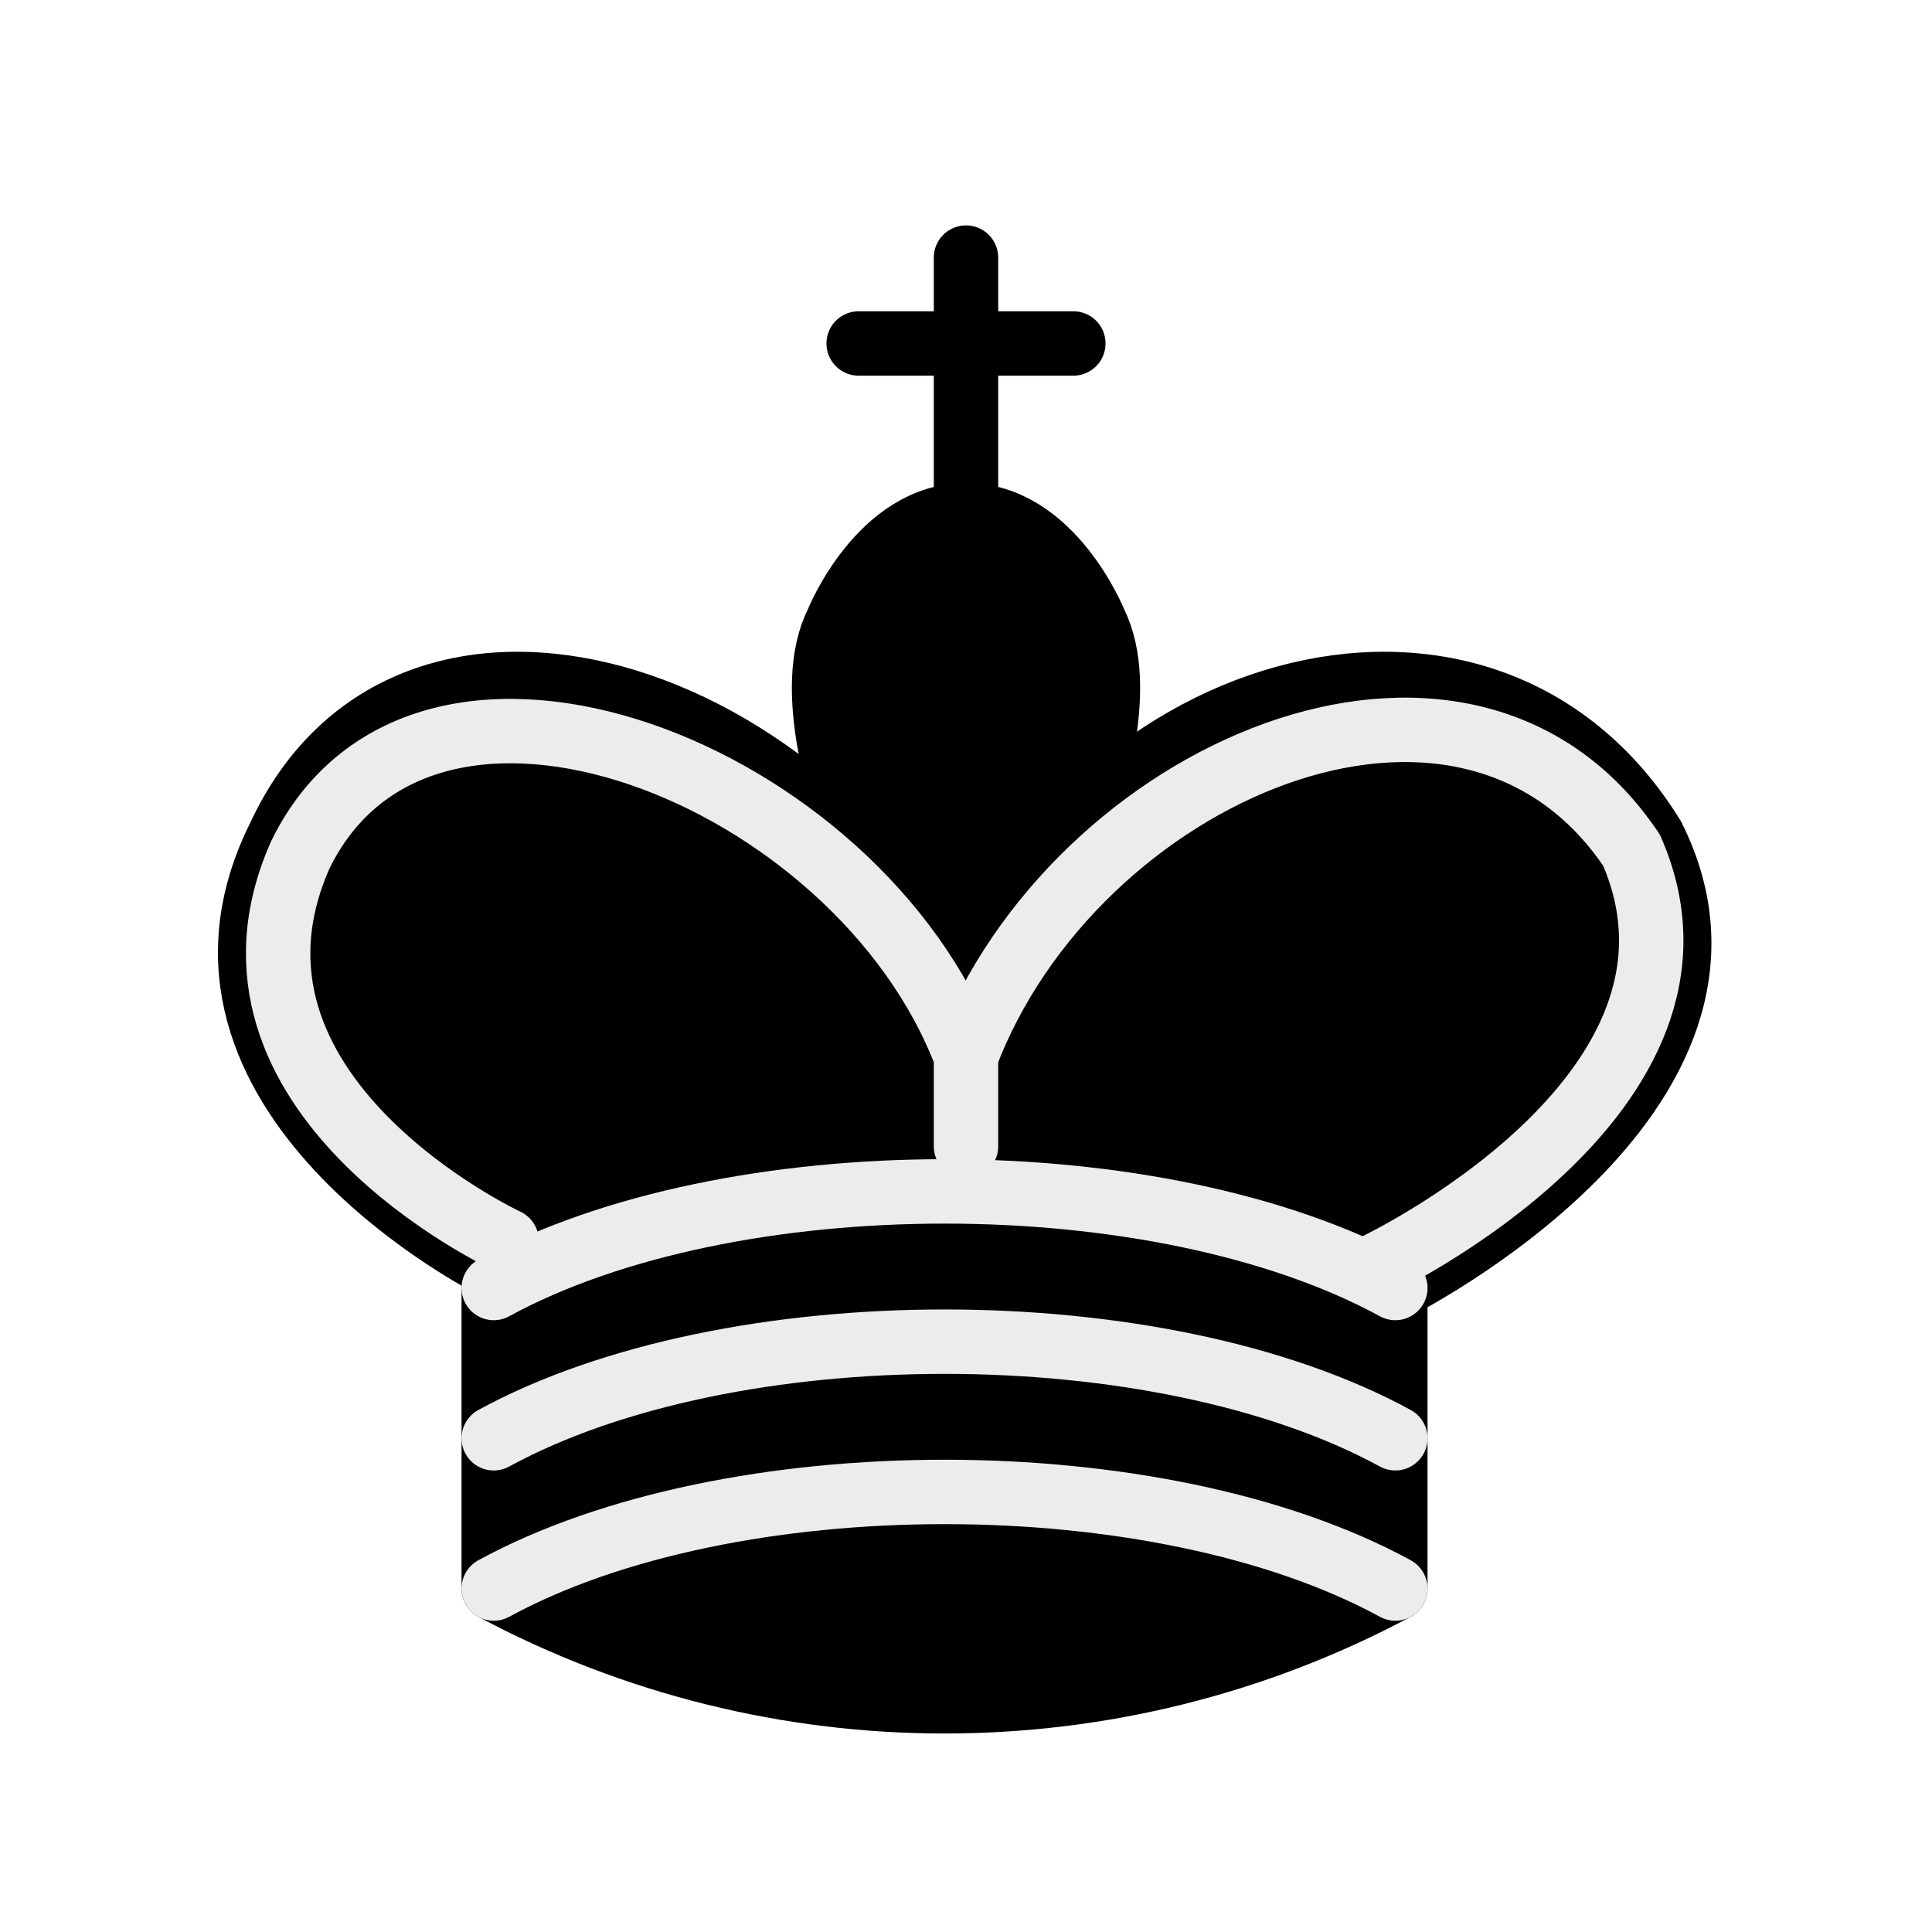
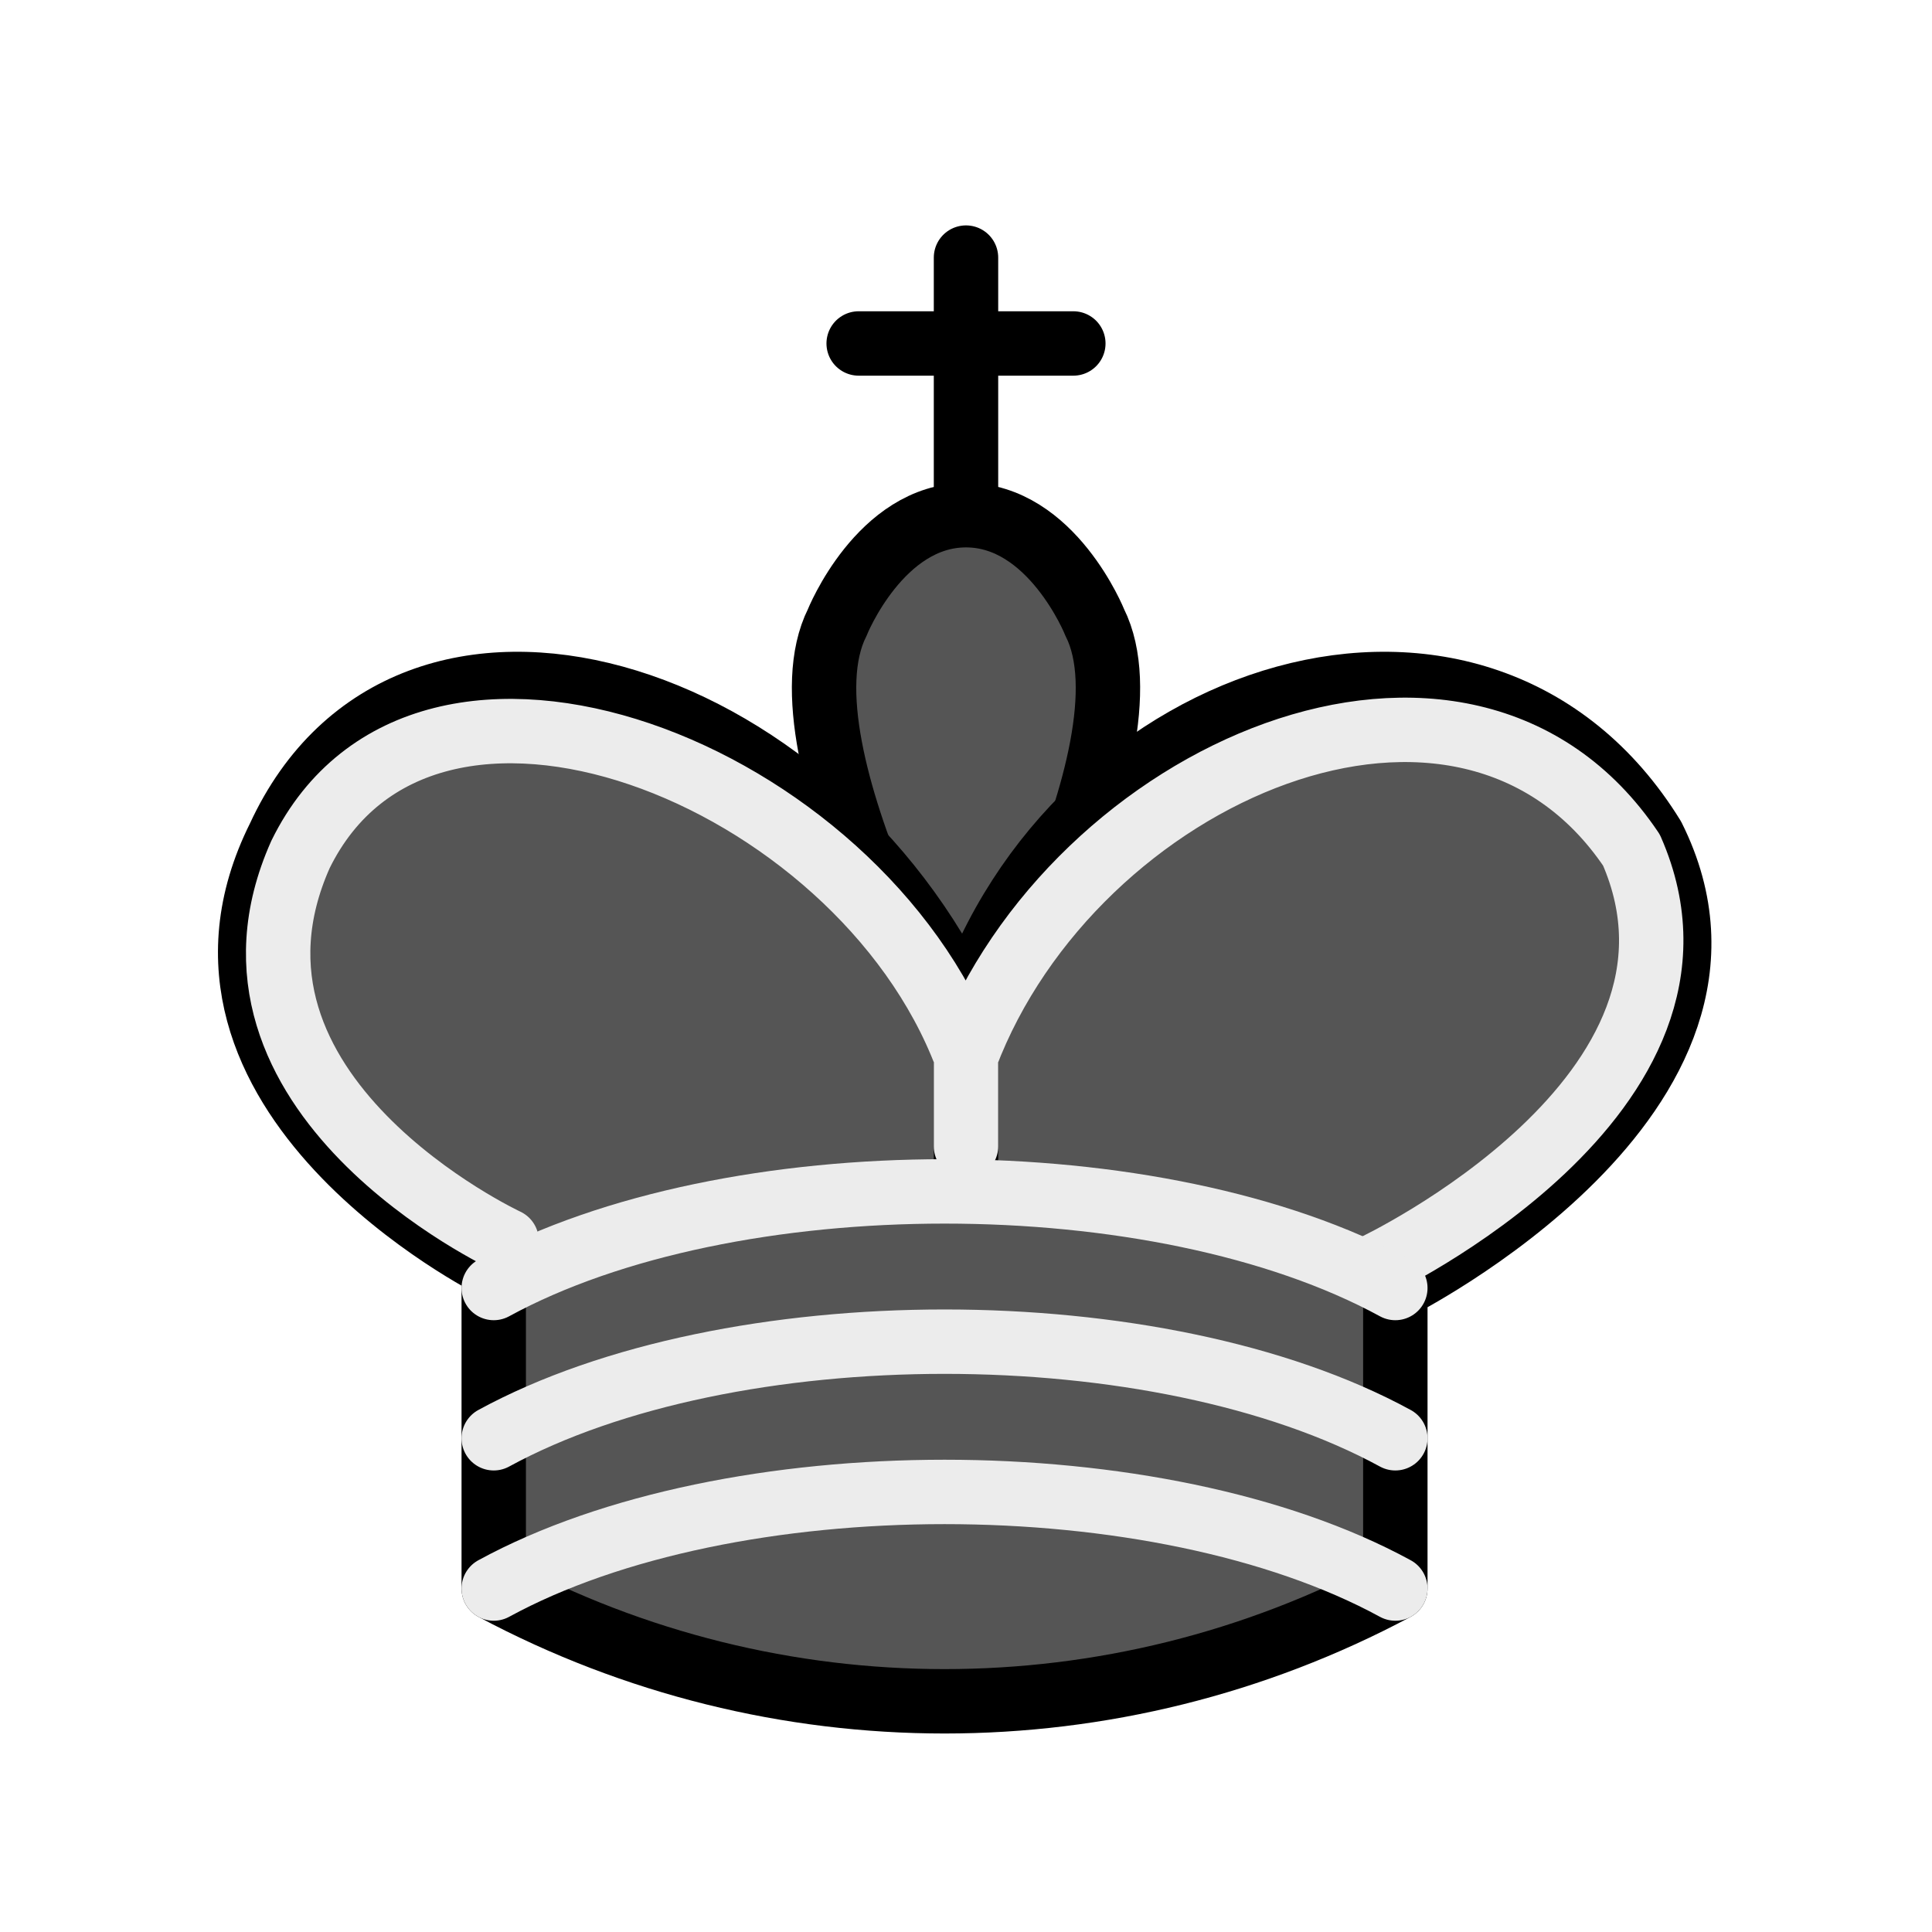
<svg xmlns="http://www.w3.org/2000/svg" style="color-scheme:light only" viewBox="0 0 45 45">
  <g fill="none" fill-rule="evenodd" stroke="#000" stroke-linecap="round" stroke-linejoin="round" stroke-width="1.5">
    <path stroke-linejoin="miter" d="M22.5 11.6V6" />
-     <path fill="#000" stroke-linecap="butt" stroke-linejoin="miter" d="M22.5 25s4.5-7.5 3-10.5c0 0-1-2.5-3-2.5s-3 2.5-3 2.5c-1.5 3 3 10.5 3 10.5" />
-     <path fill="#000" d="M11.5 37a22.3 22.3 0 0 0 21 0v-7s9-4.5 6-10.5c-4-6.5-13.5-3.5-16 4V27v-3.5c-3.5-7.5-13-10.5-16-4-3 6 5 10 5 10z" />
+     <path fill="#555555" stroke-linecap="butt" stroke-linejoin="miter" d="M22.5 25s4.5-7.5 3-10.5c0 0-1-2.5-3-2.5s-3 2.5-3 2.5c-1.5 3 3 10.5 3 10.5" />
+     <path fill="#555555" d="M11.5 37a22.3 22.3 0 0 0 21 0v-7s9-4.5 6-10.5c-4-6.5-13.5-3.5-16 4V27v-3.5c-3.5-7.5-13-10.5-16-4-3 6 5 10 5 10z" />
    <path stroke-linejoin="miter" d="M20 8h5" />
    <path stroke="#ececec" d="M32 29.5s8.5-4 6-9.7C34.1 14 25 18 22.5 24.6v2.1-2.1C20 18 9.9 14 7 19.9c-2.5 5.6 4.8 9 4.8 9" />
    <path stroke="#ececec" d="M11.5 30c5.5-3 15.5-3 21 0m-21 3.5c5.5-3 15.5-3 21 0m-21 3.5c5.5-3 15.5-3 21 0" />
  </g>
</svg>
